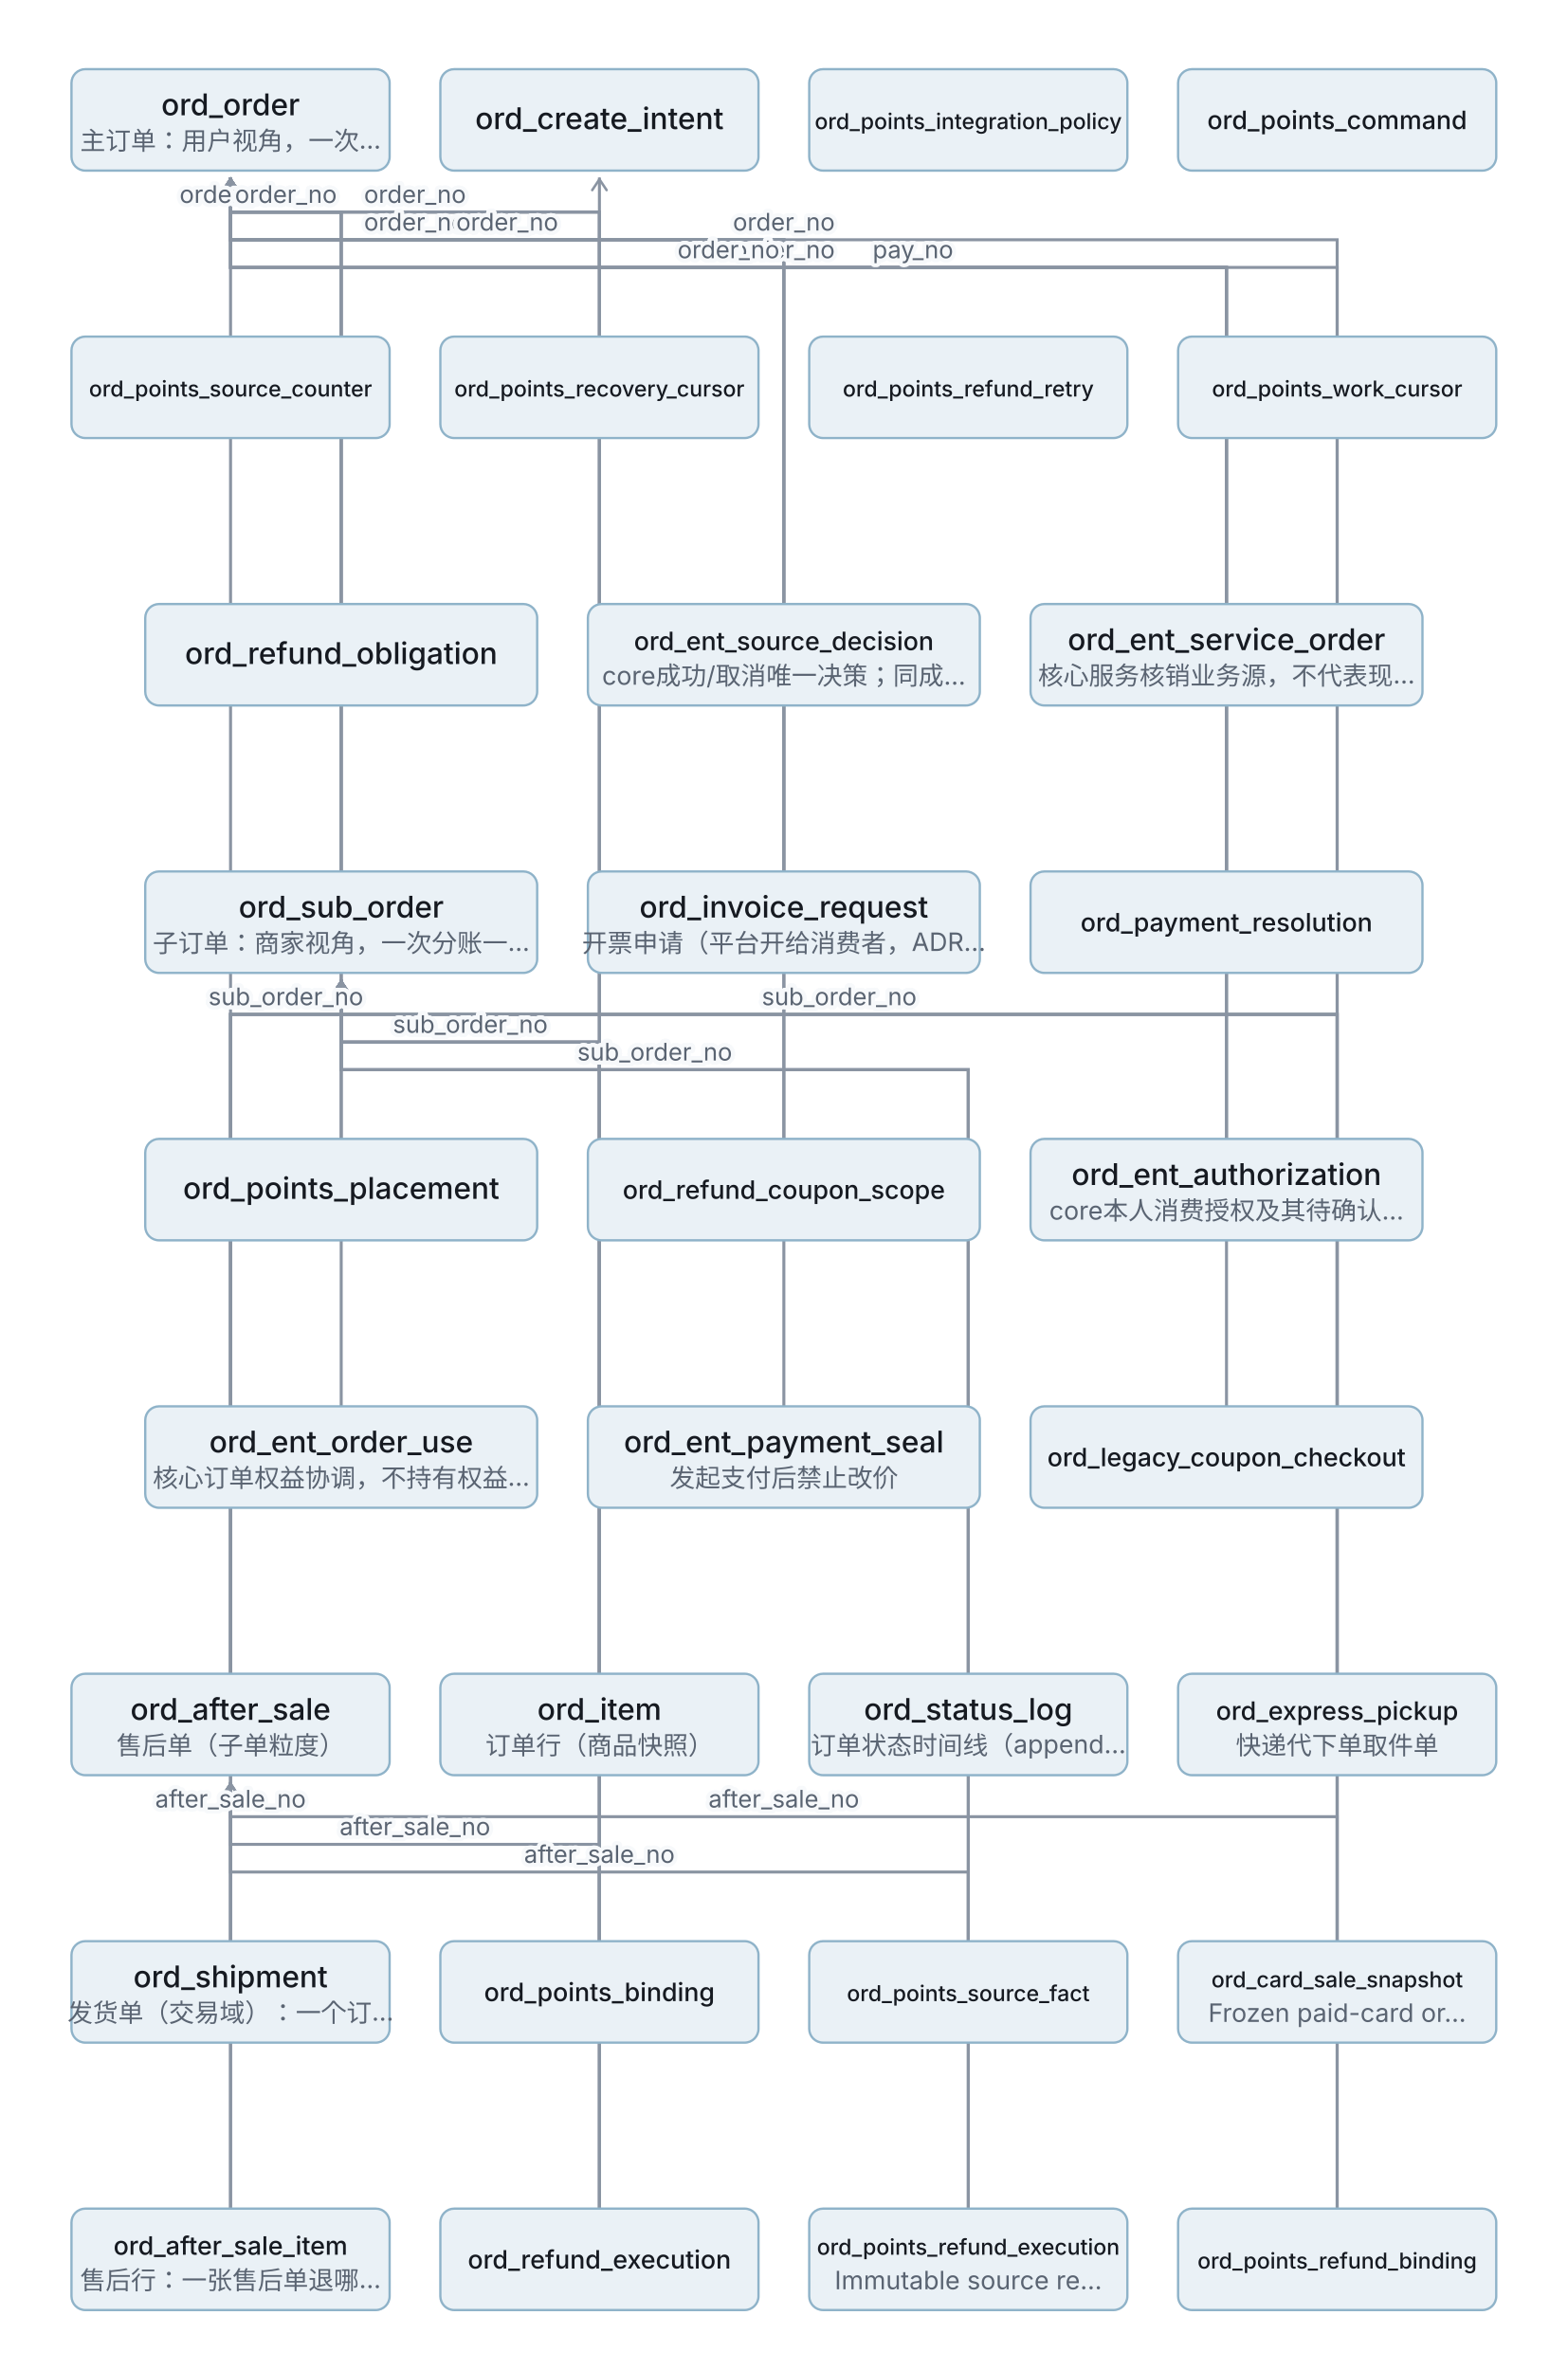
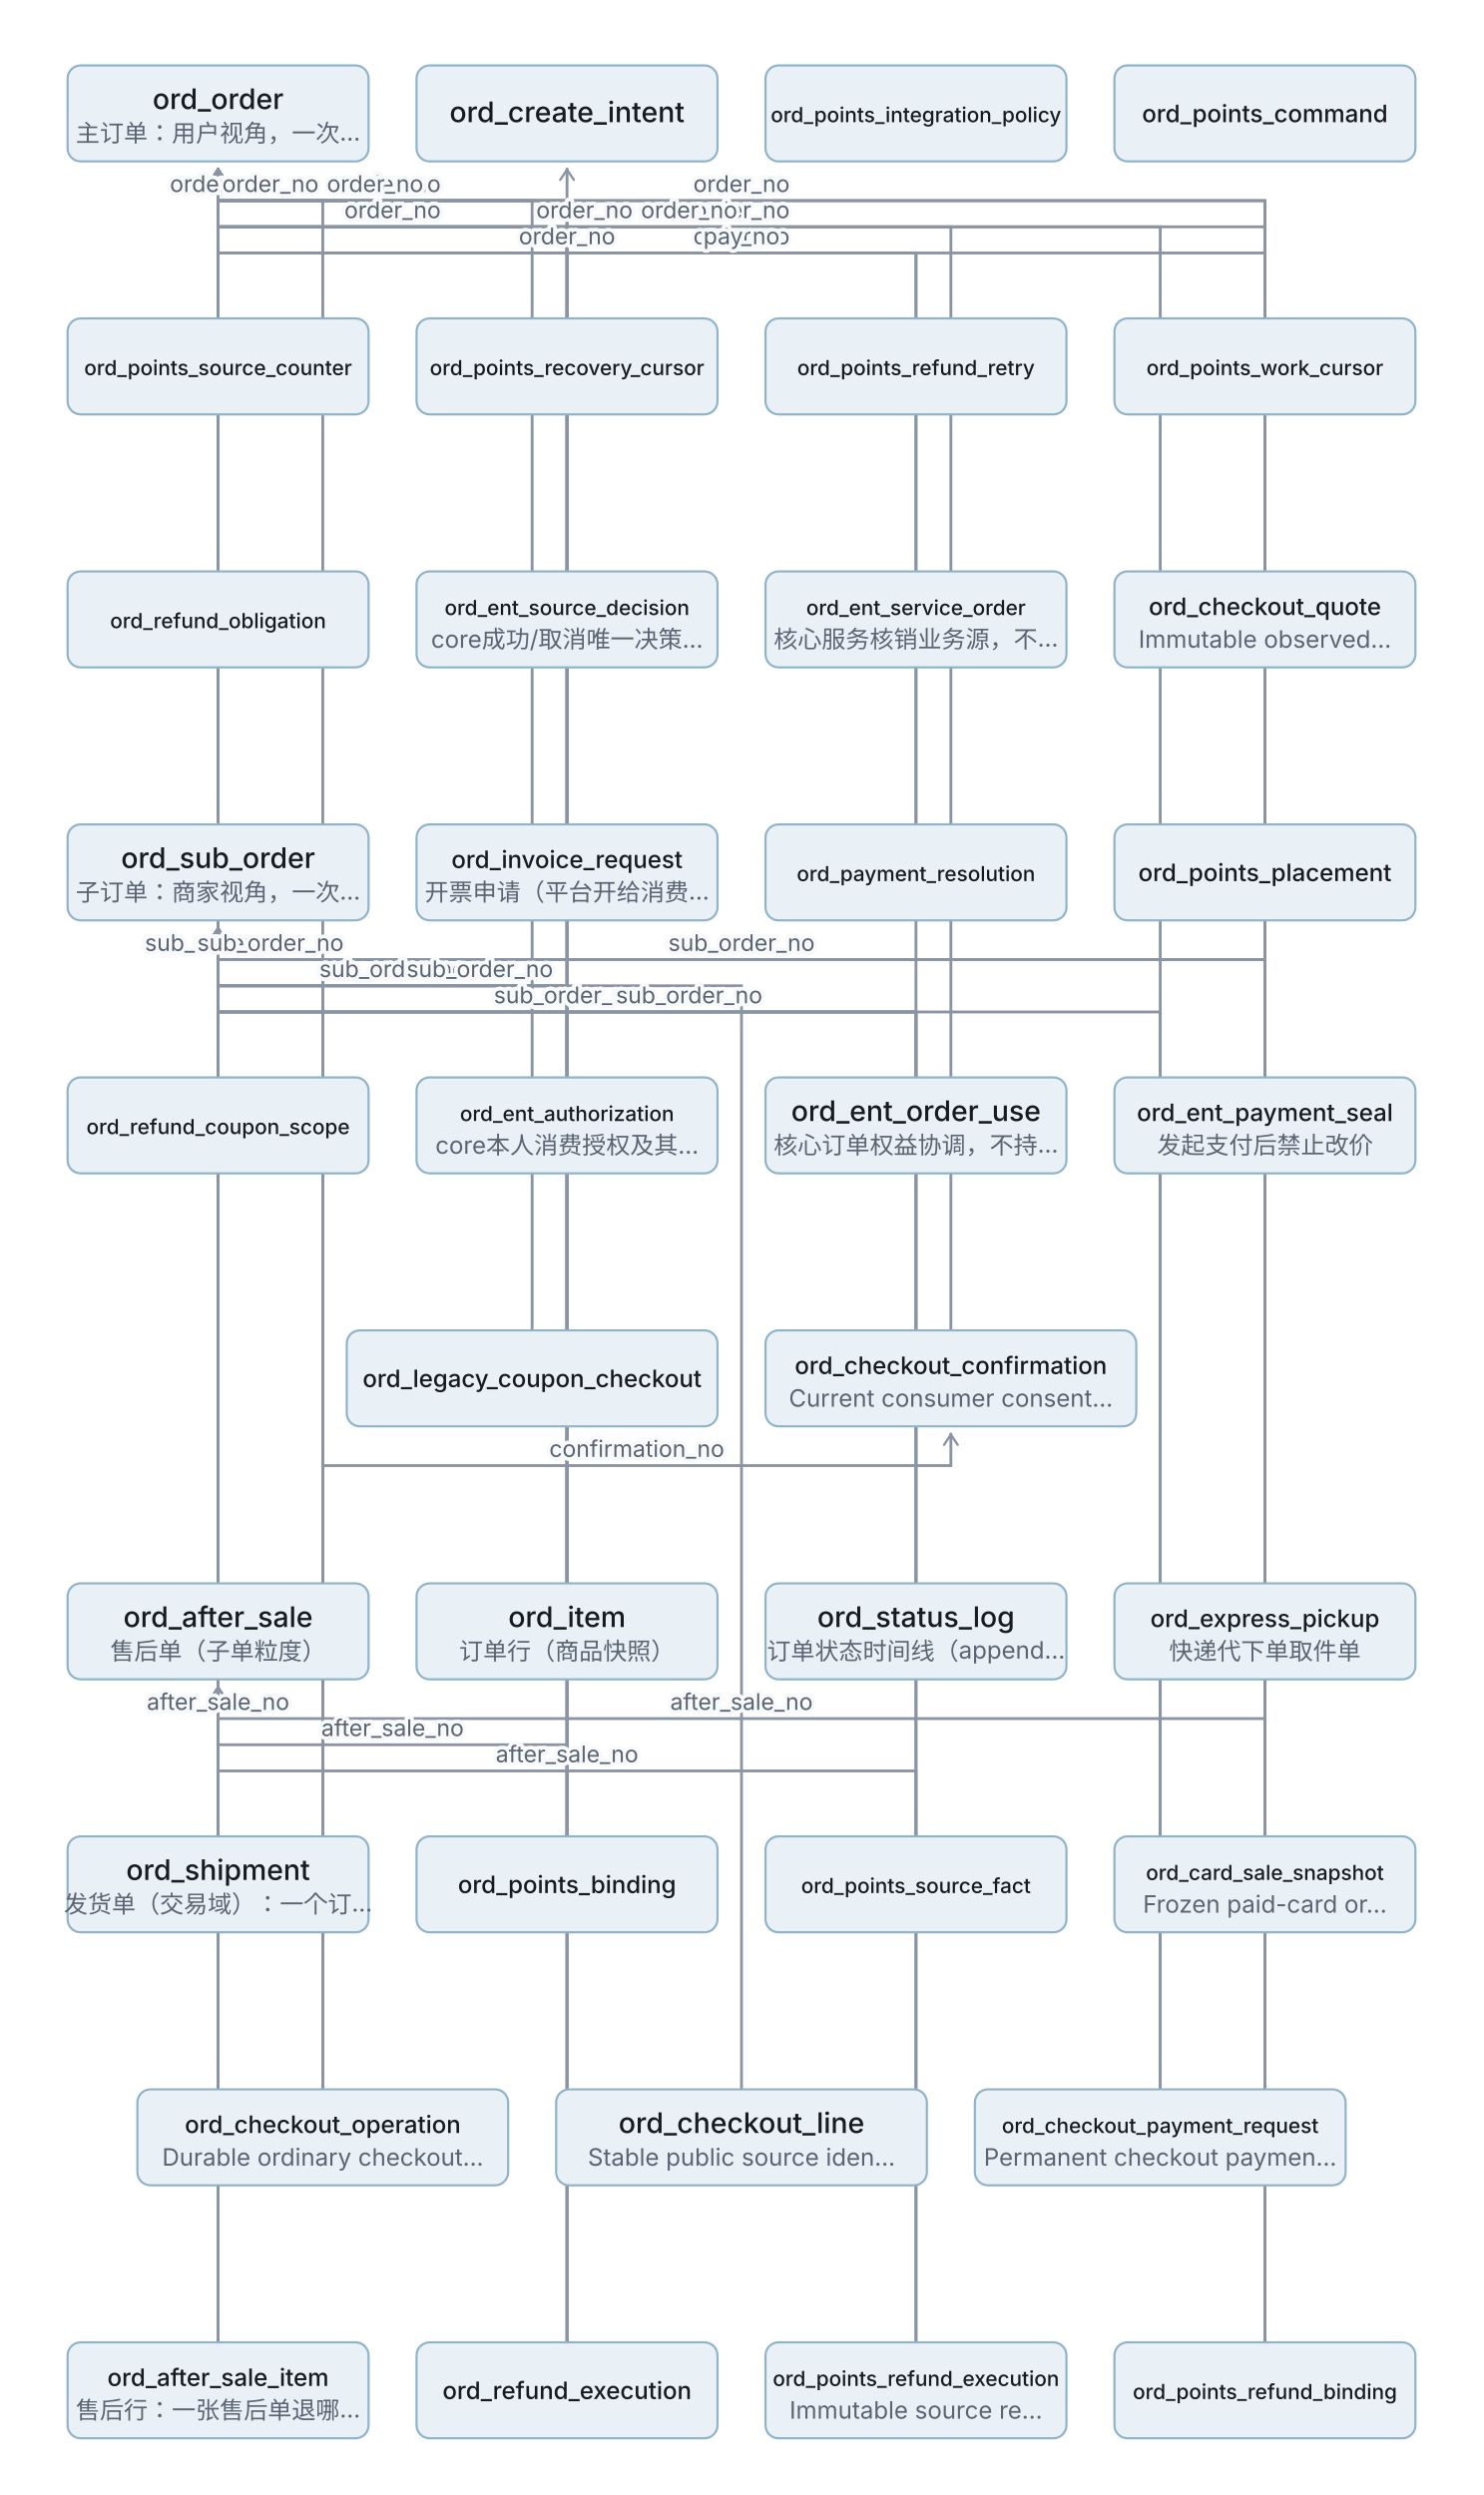
- <svg xmlns="http://www.w3.org/2000/svg" width="680" height="1028" viewBox="0 0 680 1028" role="img" font-family="system-ui,-apple-system,'PingFang SC',sans-serif">
+ <svg xmlns="http://www.w3.org/2000/svg" width="680" height="1144" viewBox="0 0 680 1144" role="img" font-family="system-ui,-apple-system,'PingFang SC',sans-serif">
  <defs>
    <marker id="a" viewBox="0 0 10 10" refX="9" refY="5" markerWidth="6" markerHeight="6" orient="auto-start-reverse">
      <path d="M2 1L8 5L2 9" fill="none" stroke="#8A94A2" stroke-width="1.4" stroke-linecap="round" />
    </marker>
    <style>.n{font-weight:500;fill:#161A21}.s{font-size:11px;fill:#5A6472}
.l{font-size:10.5px;fill:#5A6472;paint-order:stroke;stroke:#F7F9FB;stroke-width:3.5;stroke-linejoin:round}.b{font-size:11px;fill:#5A6472;letter-spacing:.1em}
.ar{stroke:#8A94A2;stroke-width:1.3;fill:none}</style>
  </defs>
-   <path class="ar" d="M100 726 L100 440 L148 440 L148 425" marker-end="url(#a)" />
+   <path class="ar" d="M100 726 L100 440 L100 440 L100 425" marker-end="url(#a)" />
  <path class="ar" d="M100 726 L100 92 L100 92 L100 77" marker-end="url(#a)" />
-   <path class="ar" d="M260 726 L260 452 L148 452 L148 425" marker-end="url(#a)" />
+   <path class="ar" d="M260 726 L260 452 L100 452 L100 425" marker-end="url(#a)" />
  <path class="ar" d="M260 726 L260 104 L100 104 L100 77" marker-end="url(#a)" />
-   <path class="ar" d="M420 726 L420 464 L148 464 L148 425" marker-end="url(#a)" />
-   <path class="ar" d="M148 378 L148 92 L100 92 L100 77" marker-end="url(#a)" />
-   <path class="ar" d="M340 378 L340 104 L100 104 L100 77" marker-end="url(#a)" />
-   <path class="ar" d="M580 726 L580 440 L148 440 L148 425" marker-end="url(#a)" />
+   <path class="ar" d="M420 726 L420 464 L100 464 L100 425" marker-end="url(#a)" />
+   <path class="ar" d="M100 378 L100 92 L100 92 L100 77" marker-end="url(#a)" />
+   <path class="ar" d="M260 378 L260 104 L100 104 L100 77" marker-end="url(#a)" />
+   <path class="ar" d="M580 726 L580 440 L100 440 L100 425" marker-end="url(#a)" />
  <path class="ar" d="M580 726 L580 116 L100 116 L100 77" marker-end="url(#a)" />
-   <path class="ar" d="M100 842 L100 440 L148 440 L148 425" marker-end="url(#a)" />
-   <path class="ar" d="M100 958 L100 788 L100 788 L100 773" marker-end="url(#a)" />
-   <path class="ar" d="M100 958 L100 440 L148 440 L148 425" marker-end="url(#a)" />
-   <path class="ar" d="M532 378 L532 116 L260 116 L260 77" marker-end="url(#a)" />
-   <path class="ar" d="M260 958 L260 800 L100 800 L100 773" marker-end="url(#a)" />
-   <path class="ar" d="M260 958 L260 452 L148 452 L148 425" marker-end="url(#a)" />
-   <path class="ar" d="M260 958 L260 92 L100 92 L100 77" marker-end="url(#a)" />
-   <path class="ar" d="M420 958 L420 812 L100 812 L100 773" marker-end="url(#a)" />
-   <path class="ar" d="M420 958 L420 464 L148 464 L148 425" marker-end="url(#a)" />
+   <path class="ar" d="M100 842 L100 440 L100 440 L100 425" marker-end="url(#a)" />
+   <path class="ar" d="M100 1074 L100 788 L100 788 L100 773" marker-end="url(#a)" />
+   <path class="ar" d="M100 1074 L100 440 L100 440 L100 425" marker-end="url(#a)" />
+   <path class="ar" d="M420 378 L420 116 L260 116 L260 77" marker-end="url(#a)" />
+   <path class="ar" d="M260 1074 L260 800 L100 800 L100 773" marker-end="url(#a)" />
+   <path class="ar" d="M260 1074 L260 452 L100 452 L100 425" marker-end="url(#a)" />
+   <path class="ar" d="M260 1074 L260 92 L100 92 L100 77" marker-end="url(#a)" />
+   <path class="ar" d="M420 1074 L420 812 L100 812 L100 773" marker-end="url(#a)" />
+   <path class="ar" d="M420 1074 L420 464 L100 464 L100 425" marker-end="url(#a)" />
  <path class="ar" d="M260 842 L260 92 L100 92 L100 77" marker-end="url(#a)" />
-   <path class="ar" d="M260 842 L260 452 L148 452 L148 425" marker-end="url(#a)" />
-   <path class="ar" d="M420 842 L420 464 L148 464 L148 425" marker-end="url(#a)" />
-   <path class="ar" d="M148 494 L148 92 L100 92 L100 77" marker-end="url(#a)" />
-   <path class="ar" d="M580 958 L580 788 L100 788 L100 773" marker-end="url(#a)" />
-   <path class="ar" d="M580 958 L580 440 L148 440 L148 425" marker-end="url(#a)" />
-   <path class="ar" d="M340 494 L340 104 L100 104 L100 77" marker-end="url(#a)" />
-   <path class="ar" d="M532 494 L532 116 L100 116 L100 77" marker-end="url(#a)" />
+   <path class="ar" d="M260 842 L260 452 L100 452 L100 425" marker-end="url(#a)" />
+   <path class="ar" d="M420 842 L420 464 L100 464 L100 425" marker-end="url(#a)" />
+   <path class="ar" d="M580 378 L580 92 L100 92 L100 77" marker-end="url(#a)" />
+   <path class="ar" d="M580 1074 L580 788 L100 788 L100 773" marker-end="url(#a)" />
+   <path class="ar" d="M580 1074 L580 440 L100 440 L100 425" marker-end="url(#a)" />
+   <path class="ar" d="M100 494 L100 92 L100 92 L100 77" marker-end="url(#a)" />
+   <path class="ar" d="M260 494 L260 104 L100 104 L100 77" marker-end="url(#a)" />
  <path class="ar" d="M580 842 L580 104 L100 104 L100 77" marker-end="url(#a)" />
-   <path class="ar" d="M580 842 L580 440 L148 440 L148 425" marker-end="url(#a)" />
-   <path class="ar" d="M148 610 L148 92 L100 92 L100 77" marker-end="url(#a)" />
-   <path class="ar" d="M340 610 L340 104 L100 104 L100 77" marker-end="url(#a)" />
-   <path class="ar" d="M532 610 L532 116 L100 116 L100 77" marker-end="url(#a)" />
+   <path class="ar" d="M580 842 L580 440 L100 440 L100 425" marker-end="url(#a)" />
+   <path class="ar" d="M420 494 L420 116 L100 116 L100 77" marker-end="url(#a)" />
+   <path class="ar" d="M580 494 L580 92 L100 92 L100 77" marker-end="url(#a)" />
+   <path class="ar" d="M244 610 L244 92 L100 92 L100 77" marker-end="url(#a)" />
+   <path class="ar" d="M148 958 L148 672 L436 672 L436 657" marker-end="url(#a)" />
+   <path class="ar" d="M148 958 L148 92 L100 92 L100 77" marker-end="url(#a)" />
+   <path class="ar" d="M148 958 L148 440 L100 440 L100 425" marker-end="url(#a)" />
+   <path class="ar" d="M436 610 L436 104 L100 104 L100 77" marker-end="url(#a)" />
+   <path class="ar" d="M340 958 L340 452 L100 452 L100 425" marker-end="url(#a)" />
+   <path class="ar" d="M532 958 L532 104 L100 104 L100 77" marker-end="url(#a)" />
+   <path class="ar" d="M532 958 L532 464 L100 464 L100 425" marker-end="url(#a)" />
  <rect x="31" y="30" width="138" height="44" rx="6" fill="#EAF1F6" stroke="#8FB3C9" />
  <text class="n" x="100" y="50" text-anchor="middle" font-size="13">ord_order</text>
  <text class="s" x="100" y="65" text-anchor="middle">主订单：用户视角，一次…</text>
  <rect x="191" y="30" width="138" height="44" rx="6" fill="#EAF1F6" stroke="#8FB3C9" />
  <text class="n" x="260" y="56" text-anchor="middle" font-size="13">ord_create_intent</text>
  <rect x="351" y="30" width="138" height="44" rx="6" fill="#EAF1F6" stroke="#8FB3C9" />
  <text class="n" x="420" y="56" text-anchor="middle" font-size="9.5">ord_points_integration_policy</text>
  <rect x="511" y="30" width="138" height="44" rx="6" fill="#EAF1F6" stroke="#8FB3C9" />
  <text class="n" x="580" y="56" text-anchor="middle" font-size="11">ord_points_command</text>
  <rect x="31" y="146" width="138" height="44" rx="6" fill="#EAF1F6" stroke="#8FB3C9" />
  <text class="n" x="100" y="172" text-anchor="middle" font-size="9.5">ord_points_source_counter</text>
  <rect x="191" y="146" width="138" height="44" rx="6" fill="#EAF1F6" stroke="#8FB3C9" />
  <text class="n" x="260" y="172" text-anchor="middle" font-size="9.5">ord_points_recovery_cursor</text>
  <rect x="351" y="146" width="138" height="44" rx="6" fill="#EAF1F6" stroke="#8FB3C9" />
  <text class="n" x="420" y="172" text-anchor="middle" font-size="9.5">ord_points_refund_retry</text>
  <rect x="511" y="146" width="138" height="44" rx="6" fill="#EAF1F6" stroke="#8FB3C9" />
  <text class="n" x="580" y="172" text-anchor="middle" font-size="9.5">ord_points_work_cursor</text>
-   <rect x="63" y="262" width="170" height="44" rx="6" fill="#EAF1F6" stroke="#8FB3C9" />
-   <text class="n" x="148" y="288" text-anchor="middle" font-size="13">ord_refund_obligation</text>
-   <rect x="255" y="262" width="170" height="44" rx="6" fill="#EAF1F6" stroke="#8FB3C9" />
-   <text class="n" x="340" y="282" text-anchor="middle" font-size="11">ord_ent_source_decision</text>
-   <text class="s" x="340" y="297" text-anchor="middle">core成功/取消唯一决策；同成…</text>
-   <rect x="447" y="262" width="170" height="44" rx="6" fill="#EAF1F6" stroke="#8FB3C9" />
-   <text class="n" x="532" y="282" text-anchor="middle" font-size="13">ord_ent_service_order</text>
-   <text class="s" x="532" y="297" text-anchor="middle">核心服务核销业务源，不代表现…</text>
-   <rect x="63" y="378" width="170" height="44" rx="6" fill="#EAF1F6" stroke="#8FB3C9" />
-   <text class="n" x="148" y="398" text-anchor="middle" font-size="13">ord_sub_order</text>
-   <text class="s" x="148" y="413" text-anchor="middle">子订单：商家视角，一次分账一…</text>
-   <rect x="255" y="378" width="170" height="44" rx="6" fill="#EAF1F6" stroke="#8FB3C9" />
-   <text class="n" x="340" y="398" text-anchor="middle" font-size="13">ord_invoice_request</text>
-   <text class="s" x="340" y="413" text-anchor="middle">开票申请（平台开给消费者，ADR…</text>
-   <rect x="447" y="378" width="170" height="44" rx="6" fill="#EAF1F6" stroke="#8FB3C9" />
-   <text class="n" x="532" y="404" text-anchor="middle" font-size="11">ord_payment_resolution</text>
-   <rect x="63" y="494" width="170" height="44" rx="6" fill="#EAF1F6" stroke="#8FB3C9" />
-   <text class="n" x="148" y="520" text-anchor="middle" font-size="13">ord_points_placement</text>
-   <rect x="255" y="494" width="170" height="44" rx="6" fill="#EAF1F6" stroke="#8FB3C9" />
-   <text class="n" x="340" y="520" text-anchor="middle" font-size="11">ord_refund_coupon_scope</text>
-   <rect x="447" y="494" width="170" height="44" rx="6" fill="#EAF1F6" stroke="#8FB3C9" />
-   <text class="n" x="532" y="514" text-anchor="middle" font-size="13">ord_ent_authorization</text>
-   <text class="s" x="532" y="529" text-anchor="middle">core本人消费授权及其待确认…</text>
-   <rect x="63" y="610" width="170" height="44" rx="6" fill="#EAF1F6" stroke="#8FB3C9" />
-   <text class="n" x="148" y="630" text-anchor="middle" font-size="13">ord_ent_order_use</text>
-   <text class="s" x="148" y="645" text-anchor="middle">核心订单权益协调，不持有权益…</text>
-   <rect x="255" y="610" width="170" height="44" rx="6" fill="#EAF1F6" stroke="#8FB3C9" />
-   <text class="n" x="340" y="630" text-anchor="middle" font-size="13">ord_ent_payment_seal</text>
-   <text class="s" x="340" y="645" text-anchor="middle">发起支付后禁止改价</text>
-   <rect x="447" y="610" width="170" height="44" rx="6" fill="#EAF1F6" stroke="#8FB3C9" />
-   <text class="n" x="532" y="636" text-anchor="middle" font-size="11">ord_legacy_coupon_checkout</text>
+   <rect x="31" y="262" width="138" height="44" rx="6" fill="#EAF1F6" stroke="#8FB3C9" />
+   <text class="n" x="100" y="288" text-anchor="middle" font-size="9.5">ord_refund_obligation</text>
+   <rect x="191" y="262" width="138" height="44" rx="6" fill="#EAF1F6" stroke="#8FB3C9" />
+   <text class="n" x="260" y="282" text-anchor="middle" font-size="9.5">ord_ent_source_decision</text>
+   <text class="s" x="260" y="297" text-anchor="middle">core成功/取消唯一决策…</text>
+   <rect x="351" y="262" width="138" height="44" rx="6" fill="#EAF1F6" stroke="#8FB3C9" />
+   <text class="n" x="420" y="282" text-anchor="middle" font-size="9.5">ord_ent_service_order</text>
+   <text class="s" x="420" y="297" text-anchor="middle">核心服务核销业务源，不…</text>
+   <rect x="511" y="262" width="138" height="44" rx="6" fill="#EAF1F6" stroke="#8FB3C9" />
+   <text class="n" x="580" y="282" text-anchor="middle" font-size="11">ord_checkout_quote</text>
+   <text class="s" x="580" y="297" text-anchor="middle">Immutable observed…</text>
+   <rect x="31" y="378" width="138" height="44" rx="6" fill="#EAF1F6" stroke="#8FB3C9" />
+   <text class="n" x="100" y="398" text-anchor="middle" font-size="13">ord_sub_order</text>
+   <text class="s" x="100" y="413" text-anchor="middle">子订单：商家视角，一次…</text>
+   <rect x="191" y="378" width="138" height="44" rx="6" fill="#EAF1F6" stroke="#8FB3C9" />
+   <text class="n" x="260" y="398" text-anchor="middle" font-size="11">ord_invoice_request</text>
+   <text class="s" x="260" y="413" text-anchor="middle">开票申请（平台开给消费…</text>
+   <rect x="351" y="378" width="138" height="44" rx="6" fill="#EAF1F6" stroke="#8FB3C9" />
+   <text class="n" x="420" y="404" text-anchor="middle" font-size="9.5">ord_payment_resolution</text>
+   <rect x="511" y="378" width="138" height="44" rx="6" fill="#EAF1F6" stroke="#8FB3C9" />
+   <text class="n" x="580" y="404" text-anchor="middle" font-size="11">ord_points_placement</text>
+   <rect x="31" y="494" width="138" height="44" rx="6" fill="#EAF1F6" stroke="#8FB3C9" />
+   <text class="n" x="100" y="520" text-anchor="middle" font-size="9.5">ord_refund_coupon_scope</text>
+   <rect x="191" y="494" width="138" height="44" rx="6" fill="#EAF1F6" stroke="#8FB3C9" />
+   <text class="n" x="260" y="514" text-anchor="middle" font-size="9.5">ord_ent_authorization</text>
+   <text class="s" x="260" y="529" text-anchor="middle">core本人消费授权及其…</text>
+   <rect x="351" y="494" width="138" height="44" rx="6" fill="#EAF1F6" stroke="#8FB3C9" />
+   <text class="n" x="420" y="514" text-anchor="middle" font-size="13">ord_ent_order_use</text>
+   <text class="s" x="420" y="529" text-anchor="middle">核心订单权益协调，不持…</text>
+   <rect x="511" y="494" width="138" height="44" rx="6" fill="#EAF1F6" stroke="#8FB3C9" />
+   <text class="n" x="580" y="514" text-anchor="middle" font-size="11">ord_ent_payment_seal</text>
+   <text class="s" x="580" y="529" text-anchor="middle">发起支付后禁止改价</text>
+   <rect x="159" y="610" width="170" height="44" rx="6" fill="#EAF1F6" stroke="#8FB3C9" />
+   <text class="n" x="244" y="636" text-anchor="middle" font-size="11">ord_legacy_coupon_checkout</text>
+   <rect x="351" y="610" width="170" height="44" rx="6" fill="#EAF1F6" stroke="#8FB3C9" />
+   <text class="n" x="436" y="630" text-anchor="middle" font-size="11">ord_checkout_confirmation</text>
+   <text class="s" x="436" y="645" text-anchor="middle">Current consumer consent…</text>
  <rect x="31" y="726" width="138" height="44" rx="6" fill="#EAF1F6" stroke="#8FB3C9" />
  <text class="n" x="100" y="746" text-anchor="middle" font-size="13">ord_after_sale</text>
  <text class="s" x="100" y="761" text-anchor="middle">售后单（子单粒度）</text>
  <rect x="191" y="726" width="138" height="44" rx="6" fill="#EAF1F6" stroke="#8FB3C9" />
  <text class="n" x="260" y="746" text-anchor="middle" font-size="13">ord_item</text>
  <text class="s" x="260" y="761" text-anchor="middle">订单行（商品快照）</text>
  <rect x="351" y="726" width="138" height="44" rx="6" fill="#EAF1F6" stroke="#8FB3C9" />
  <text class="n" x="420" y="746" text-anchor="middle" font-size="13">ord_status_log</text>
  <text class="s" x="420" y="761" text-anchor="middle">订单状态时间线（append…</text>
  <rect x="511" y="726" width="138" height="44" rx="6" fill="#EAF1F6" stroke="#8FB3C9" />
  <text class="n" x="580" y="746" text-anchor="middle" font-size="11">ord_express_pickup</text>
  <text class="s" x="580" y="761" text-anchor="middle">快递代下单取件单</text>
  <rect x="31" y="842" width="138" height="44" rx="6" fill="#EAF1F6" stroke="#8FB3C9" />
  <text class="n" x="100" y="862" text-anchor="middle" font-size="13">ord_shipment</text>
  <text class="s" x="100" y="877" text-anchor="middle">发货单（交易域）：一个订…</text>
  <rect x="191" y="842" width="138" height="44" rx="6" fill="#EAF1F6" stroke="#8FB3C9" />
  <text class="n" x="260" y="868" text-anchor="middle" font-size="11">ord_points_binding</text>
  <rect x="351" y="842" width="138" height="44" rx="6" fill="#EAF1F6" stroke="#8FB3C9" />
  <text class="n" x="420" y="868" text-anchor="middle" font-size="9.5">ord_points_source_fact</text>
  <rect x="511" y="842" width="138" height="44" rx="6" fill="#EAF1F6" stroke="#8FB3C9" />
  <text class="n" x="580" y="862" text-anchor="middle" font-size="9.5">ord_card_sale_snapshot</text>
  <text class="s" x="580" y="877" text-anchor="middle">Frozen paid-card or…</text>
-   <rect x="31" y="958" width="138" height="44" rx="6" fill="#EAF1F6" stroke="#8FB3C9" />
-   <text class="n" x="100" y="978" text-anchor="middle" font-size="11">ord_after_sale_item</text>
-   <text class="s" x="100" y="993" text-anchor="middle">售后行：一张售后单退哪…</text>
-   <rect x="191" y="958" width="138" height="44" rx="6" fill="#EAF1F6" stroke="#8FB3C9" />
-   <text class="n" x="260" y="984" text-anchor="middle" font-size="11">ord_refund_execution</text>
-   <rect x="351" y="958" width="138" height="44" rx="6" fill="#EAF1F6" stroke="#8FB3C9" />
-   <text class="n" x="420" y="978" text-anchor="middle" font-size="9.5">ord_points_refund_execution</text>
-   <text class="s" x="420" y="993" text-anchor="middle">Immutable source re…</text>
-   <rect x="511" y="958" width="138" height="44" rx="6" fill="#EAF1F6" stroke="#8FB3C9" />
-   <text class="n" x="580" y="984" text-anchor="middle" font-size="9.5">ord_points_refund_binding</text>
-   <text class="l" x="124" y="436" text-anchor="middle">sub_order_no</text>
+   <rect x="63" y="958" width="170" height="44" rx="6" fill="#EAF1F6" stroke="#8FB3C9" />
+   <text class="n" x="148" y="978" text-anchor="middle" font-size="11">ord_checkout_operation</text>
+   <text class="s" x="148" y="993" text-anchor="middle">Durable ordinary checkout…</text>
+   <rect x="255" y="958" width="170" height="44" rx="6" fill="#EAF1F6" stroke="#8FB3C9" />
+   <text class="n" x="340" y="978" text-anchor="middle" font-size="13">ord_checkout_line</text>
+   <text class="s" x="340" y="993" text-anchor="middle">Stable public source iden…</text>
+   <rect x="447" y="958" width="170" height="44" rx="6" fill="#EAF1F6" stroke="#8FB3C9" />
+   <text class="n" x="532" y="978" text-anchor="middle" font-size="9.5">ord_checkout_payment_request</text>
+   <text class="s" x="532" y="993" text-anchor="middle">Permanent checkout paymen…</text>
+   <rect x="31" y="1074" width="138" height="44" rx="6" fill="#EAF1F6" stroke="#8FB3C9" />
+   <text class="n" x="100" y="1094" text-anchor="middle" font-size="11">ord_after_sale_item</text>
+   <text class="s" x="100" y="1109" text-anchor="middle">售后行：一张售后单退哪…</text>
+   <rect x="191" y="1074" width="138" height="44" rx="6" fill="#EAF1F6" stroke="#8FB3C9" />
+   <text class="n" x="260" y="1100" text-anchor="middle" font-size="11">ord_refund_execution</text>
+   <rect x="351" y="1074" width="138" height="44" rx="6" fill="#EAF1F6" stroke="#8FB3C9" />
+   <text class="n" x="420" y="1094" text-anchor="middle" font-size="9.5">ord_points_refund_execution</text>
+   <text class="s" x="420" y="1109" text-anchor="middle">Immutable source re…</text>
+   <rect x="511" y="1074" width="138" height="44" rx="6" fill="#EAF1F6" stroke="#8FB3C9" />
+   <text class="n" x="580" y="1100" text-anchor="middle" font-size="9.5">ord_points_refund_binding</text>
+   <text class="l" x="100" y="436" text-anchor="middle">sub_order_no</text>
  <text class="l" x="100" y="88" text-anchor="middle">order_no</text>
-   <text class="l" x="204" y="448" text-anchor="middle">sub_order_no</text>
+   <text class="l" x="180" y="448" text-anchor="middle">sub_order_no</text>
  <text class="l" x="180" y="100" text-anchor="middle">order_no</text>
-   <text class="l" x="284" y="460" text-anchor="middle">sub_order_no</text>
-   <text class="l" x="124" y="88" text-anchor="middle">order_no</text>
-   <text class="l" x="220" y="100" text-anchor="middle">order_no</text>
-   <text class="l" x="364" y="436" text-anchor="middle">sub_order_no</text>
+   <text class="l" x="260" y="460" text-anchor="middle">sub_order_no</text>
+   <text class="l" x="100" y="88" text-anchor="middle">order_no</text>
+   <text class="l" x="180" y="100" text-anchor="middle">order_no</text>
+   <text class="l" x="340" y="436" text-anchor="middle">sub_order_no</text>
  <text class="l" x="340" y="112" text-anchor="middle">order_no</text>
-   <text class="l" x="124" y="436" text-anchor="middle">sub_order_no</text>
+   <text class="l" x="100" y="436" text-anchor="middle">sub_order_no</text>
  <text class="l" x="100" y="784" text-anchor="middle">after_sale_no</text>
-   <text class="l" x="124" y="436" text-anchor="middle">sub_order_no</text>
-   <text class="l" x="396" y="112" text-anchor="middle">pay_no</text>
+   <text class="l" x="100" y="436" text-anchor="middle">sub_order_no</text>
+   <text class="l" x="340" y="112" text-anchor="middle">pay_no</text>
  <text class="l" x="180" y="796" text-anchor="middle">after_sale_no</text>
-   <text class="l" x="204" y="448" text-anchor="middle">sub_order_no</text>
+   <text class="l" x="180" y="448" text-anchor="middle">sub_order_no</text>
  <text class="l" x="180" y="88" text-anchor="middle">order_no</text>
  <text class="l" x="260" y="808" text-anchor="middle">after_sale_no</text>
-   <text class="l" x="284" y="460" text-anchor="middle">sub_order_no</text>
+   <text class="l" x="260" y="460" text-anchor="middle">sub_order_no</text>
  <text class="l" x="180" y="88" text-anchor="middle">order_no</text>
-   <text class="l" x="204" y="448" text-anchor="middle">sub_order_no</text>
-   <text class="l" x="284" y="460" text-anchor="middle">sub_order_no</text>
+   <text class="l" x="180" y="448" text-anchor="middle">sub_order_no</text>
+   <text class="l" x="260" y="460" text-anchor="middle">sub_order_no</text>
+   <text class="l" x="340" y="88" text-anchor="middle">order_no</text>
+   <text class="l" x="340" y="784" text-anchor="middle">after_sale_no</text>
+   <text class="l" x="340" y="436" text-anchor="middle">sub_order_no</text>
+   <text class="l" x="100" y="88" text-anchor="middle">order_no</text>
+   <text class="l" x="180" y="100" text-anchor="middle">order_no</text>
+   <text class="l" x="340" y="100" text-anchor="middle">order_no</text>
+   <text class="l" x="340" y="436" text-anchor="middle">sub_order_no</text>
+   <text class="l" x="260" y="112" text-anchor="middle">order_no</text>
+   <text class="l" x="340" y="88" text-anchor="middle">order_no</text>
+   <text class="l" x="172" y="88" text-anchor="middle">order_no</text>
+   <text class="l" x="292" y="668" text-anchor="middle">confirmation_no</text>
  <text class="l" x="124" y="88" text-anchor="middle">order_no</text>
-   <text class="l" x="340" y="784" text-anchor="middle">after_sale_no</text>
-   <text class="l" x="364" y="436" text-anchor="middle">sub_order_no</text>
-   <text class="l" x="220" y="100" text-anchor="middle">order_no</text>
-   <text class="l" x="316" y="112" text-anchor="middle">order_no</text>
-   <text class="l" x="340" y="100" text-anchor="middle">order_no</text>
-   <text class="l" x="364" y="436" text-anchor="middle">sub_order_no</text>
-   <text class="l" x="124" y="88" text-anchor="middle">order_no</text>
-   <text class="l" x="220" y="100" text-anchor="middle">order_no</text>
-   <text class="l" x="316" y="112" text-anchor="middle">order_no</text>
+   <text class="l" x="124" y="436" text-anchor="middle">sub_order_no</text>
+   <text class="l" x="268" y="100" text-anchor="middle">order_no</text>
+   <text class="l" x="220" y="448" text-anchor="middle">sub_order_no</text>
+   <text class="l" x="316" y="100" text-anchor="middle">order_no</text>
+   <text class="l" x="316" y="460" text-anchor="middle">sub_order_no</text>
</svg>
